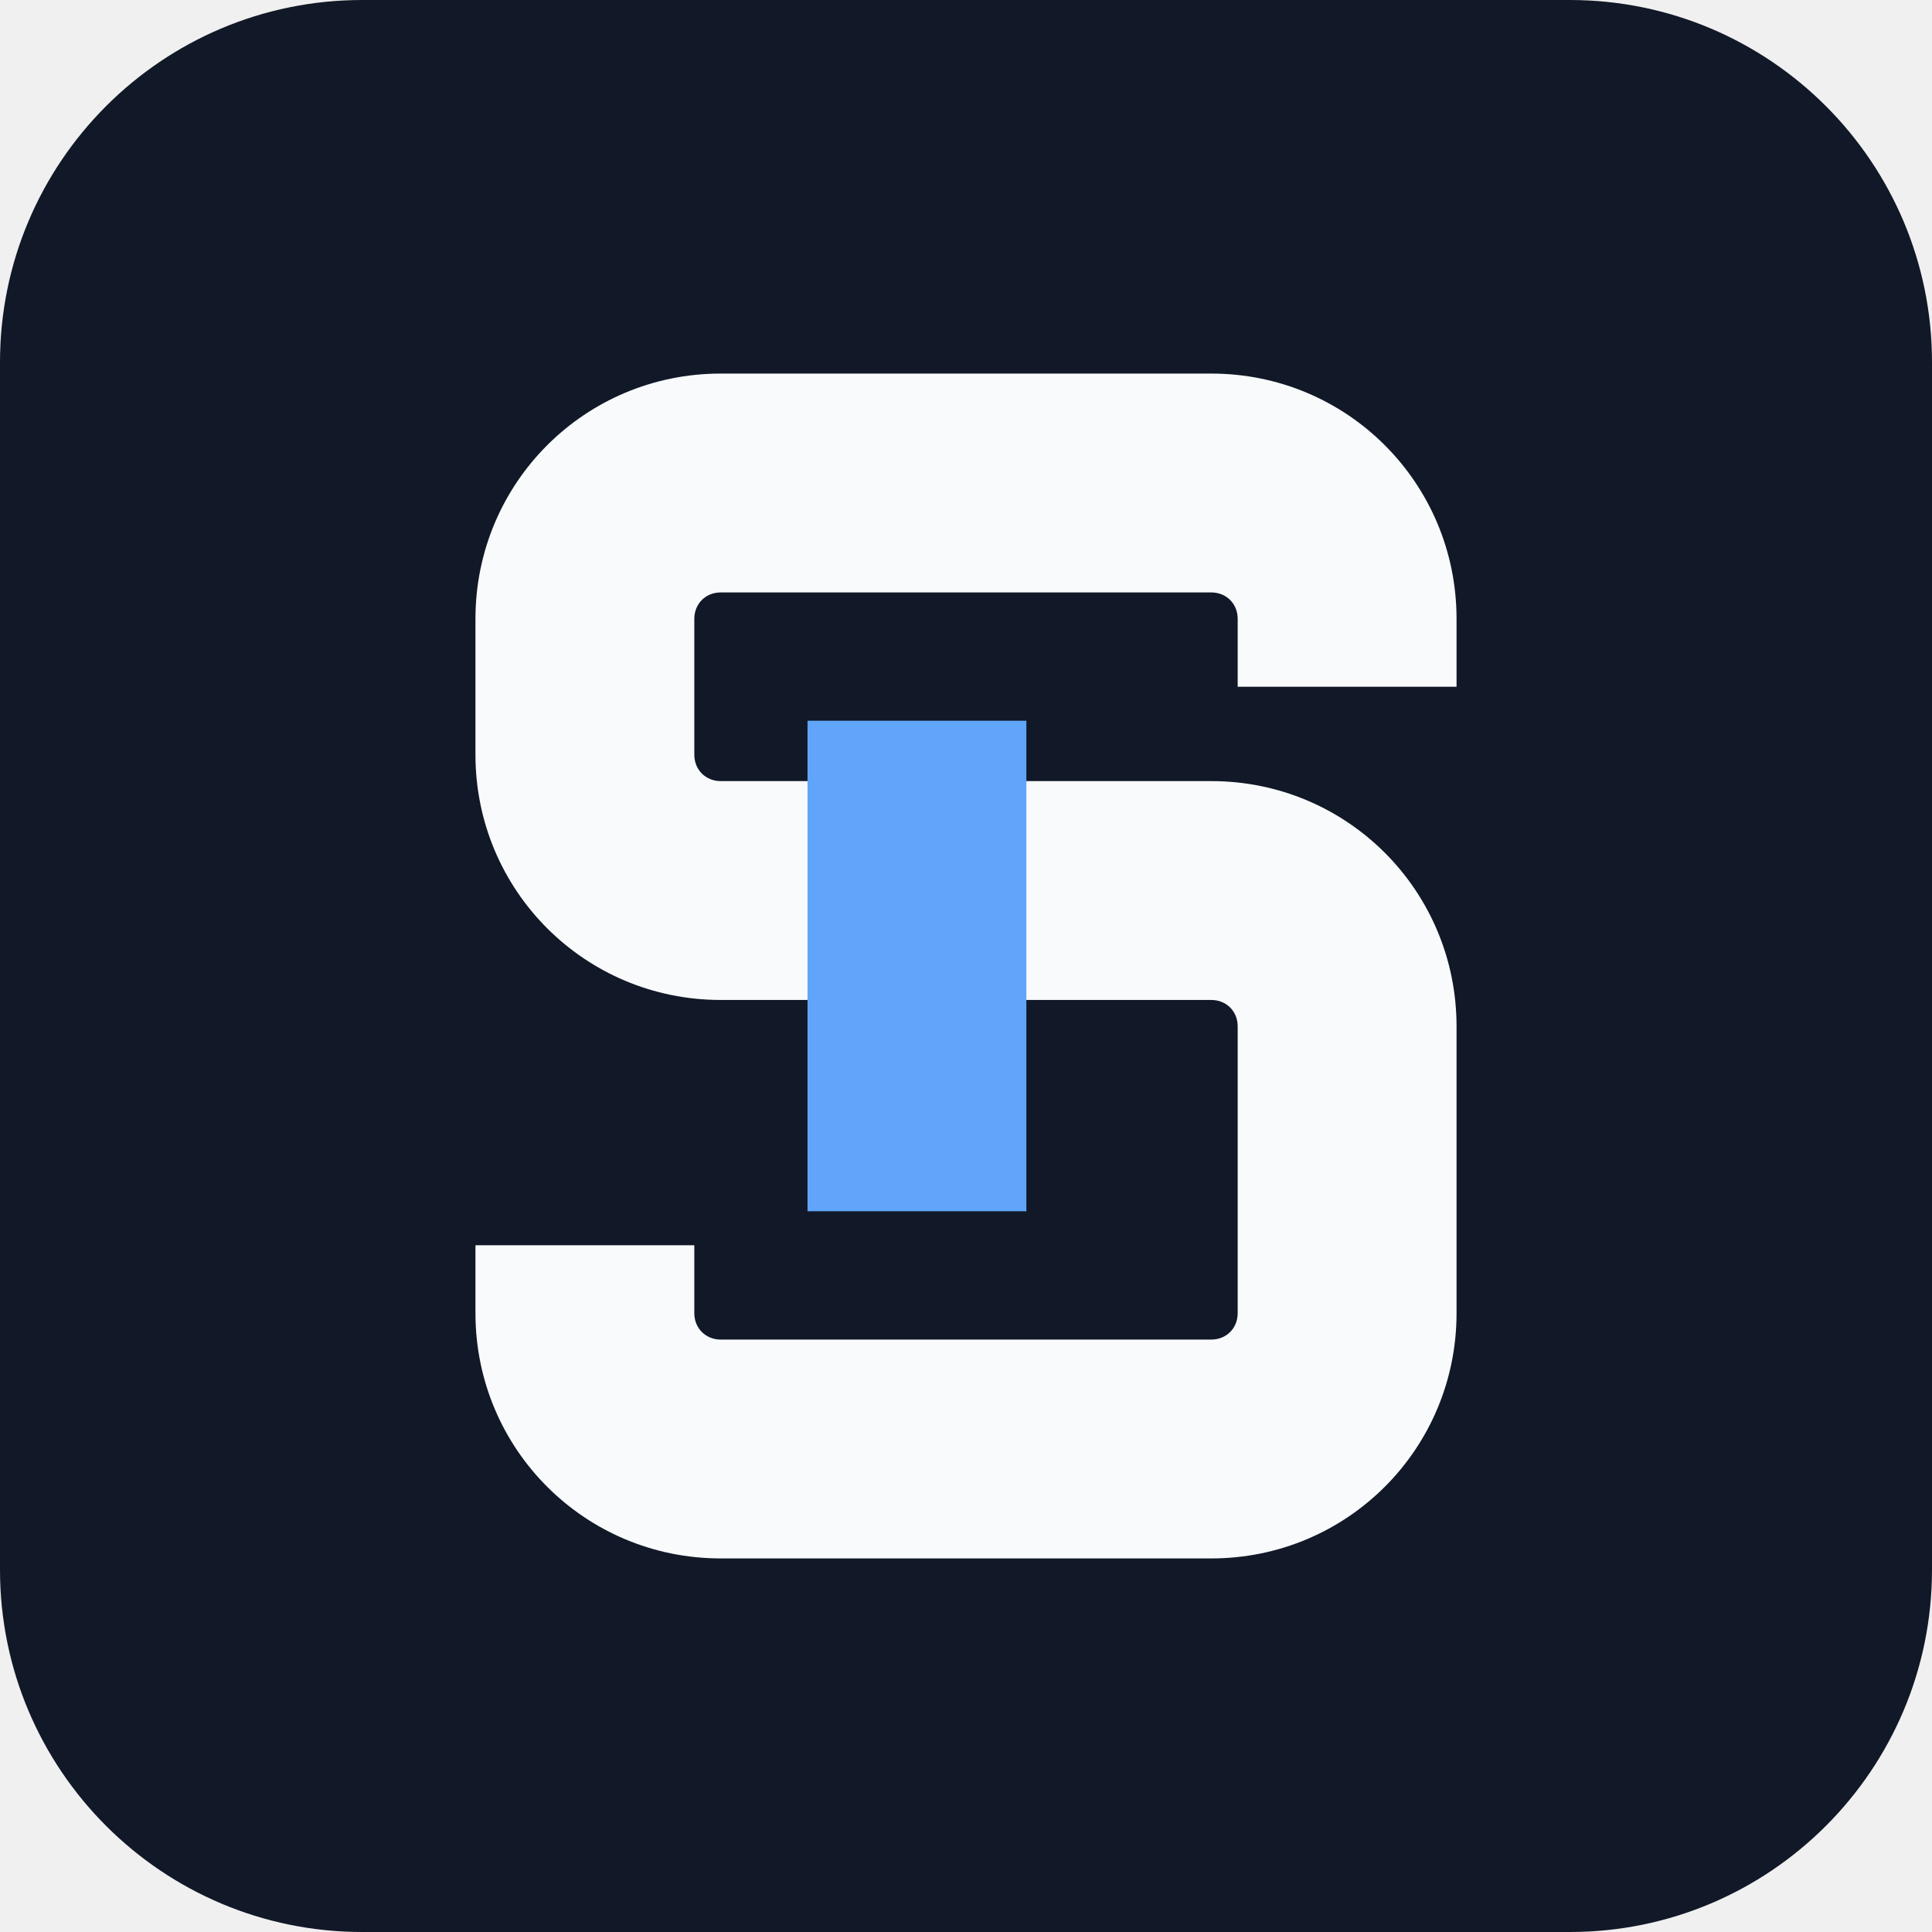
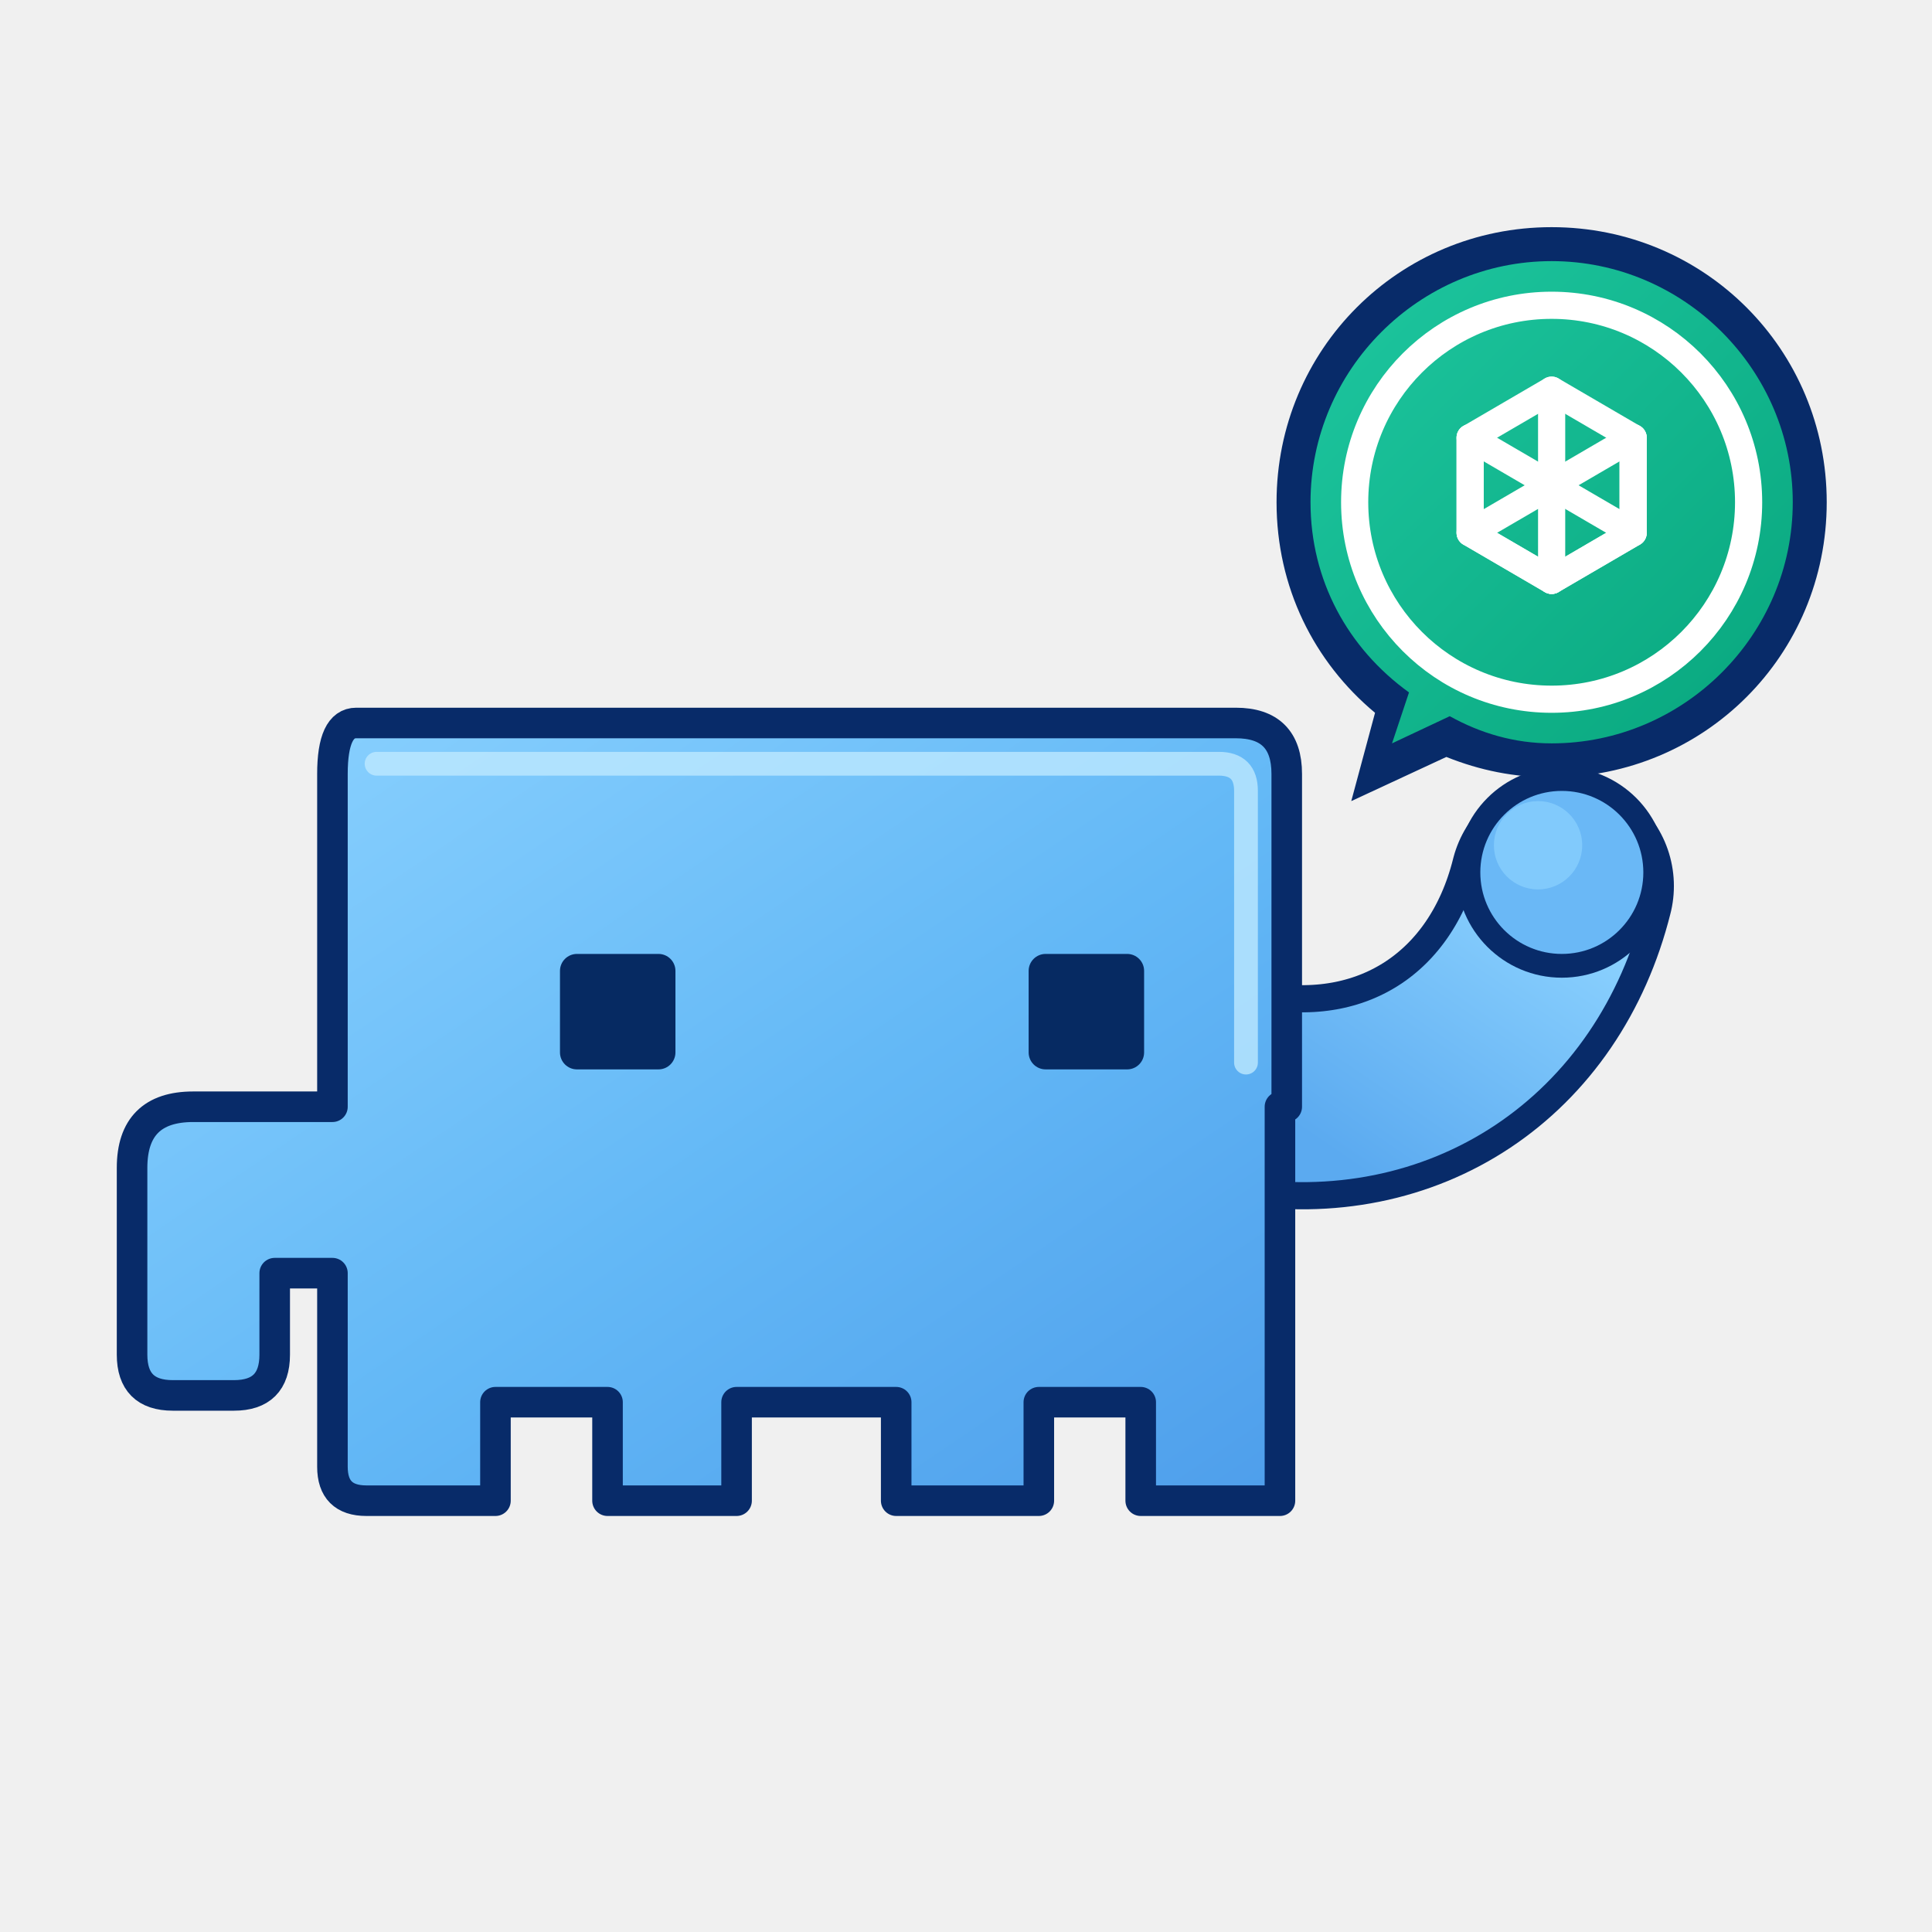
- <svg xmlns="http://www.w3.org/2000/svg" viewBox="0 0 512 512" role="img" aria-labelledby="title desc">
-   <rect width="512" height="512" rx="96" fill="#111827" />
-   <path d="M126 164c0-36 29-65 65-65h130c36 0 65 29 65 65v18h-58v-18c0-4-3-7-7-7H191c-4 0-7 3-7 7v36c0 4 3 7 7 7h130c36 0 65 29 65 65v76c0 36-29 65-65 65H191c-36 0-65-29-65-65v-18h58v18c0 4 3 7 7 7h130c4 0 7-3 7-7v-76c0-4-3-7-7-7H191c-36 0-65-29-65-65z" fill="#f8fafc" />
-   <path d="M214 191h58v130h-58z" fill="#60a5fa" />
+ <svg xmlns="http://www.w3.org/2000/svg" width="512" height="512" viewBox="0 0 512 512" role="img" aria-labelledby="title desc">
+   <defs>
+     <linearGradient id="bodyFill" x1="0" y1="0" x2="1" y2="1">
+       <stop offset="0" stop-color="#8DD3FF" />
+       <stop offset="0.55" stop-color="#63B8F6" />
+       <stop offset="1" stop-color="#4E9EEB" />
+     </linearGradient>
+     <linearGradient id="trunkFill" x1="0" y1="1" x2="1" y2="0">
+       <stop offset="0" stop-color="#5BAAF0" />
+       <stop offset="1" stop-color="#8DD3FF" />
+     </linearGradient>
+     <linearGradient id="bubbleFill" x1="0" y1="0" x2="1" y2="1">
+       <stop offset="0" stop-color="#1EC7A0" />
+       <stop offset="1" stop-color="#08A67D" />
+     </linearGradient>
+   </defs>
+   <g transform="translate(26 26) scale(0.9)">
+     <path d="M340 293 C383 300 420 276 431 232" fill="none" stroke="#082B69" stroke-width="66" stroke-linecap="round" />
+     <path d="M340 293 C383 300 420 276 431 232" fill="none" stroke="url(#trunkFill)" stroke-width="50" stroke-linecap="round" />
+     <path d="M76 184            H335            Q350 184 350 199            V297            H348            V413            H307            V384            H277            V413            H235            V384            H188            V413            H150            V384            H117            V413            H79            Q69 413 69 403            V346            H52            V370            Q52 382 40 382            H22            Q10 382 10 370            V315            Q10 297 28 297            H69            V199            Q69 184 76 184            Z" fill="url(#bodyFill)" stroke="#082B69" stroke-width="9" stroke-linejoin="round" />
+     <path d="M82 196 H330 Q338 196 338 204 V284" fill="none" stroke="#BDE8FF" stroke-width="7" stroke-linecap="round" opacity="0.8" />
+     <rect x="136" y="252" width="34" height="34" rx="5" fill="#062A62" />
+     <rect x="274" y="252" width="34" height="34" rx="5" fill="#062A62" />
+     <circle cx="431" cy="228" r="31" fill="#082B69" />
+     <circle cx="431" cy="228" r="24" fill="#6AB8F6" />
+     <circle cx="424" cy="220" r="13" fill="#8ED4FF" opacity="0.65" />
+     <path d="M428 38            C383 38 347 74 347 119            C347 144 358 166 376 181            L369 207            L397 194            C407 198 417 200 428 200            C473 200 509 164 509 119            C509 74 473 38 428 38            Z" fill="#082B69" />
+     <path d="M428 48            C389 48 357 80 357 119            C357 142 368 162 386 175            L381 190            L398 182            C407 187 417 190 428 190            C467 190 499 158 499 119            C499 80 467 48 428 48            Z" fill="url(#bubbleFill)" />
+     <circle cx="428" cy="119" r="58" fill="none" stroke="#FFFFFF" stroke-width="8" />
+     <g transform="translate(428 119)" fill="none" stroke="#FFFFFF" stroke-width="8" stroke-linecap="round" stroke-linejoin="round">
+       <path d="M0 -33 L24 -19 L24 9 L0 23 L-24 9 L-24 -19 Z" />
+       <path d="M0 -33 V-5 L24 9" />
+       <path d="M24 -19 L0 -5 L-24 -19" />
+       <path d="M-24 9 L0 -5 V23" />
+       <path d="M0 23 L24 9 V-19" />
+       <path d="M-24 -19 V9 L0 23" />
+     </g>
+   </g>
</svg>
